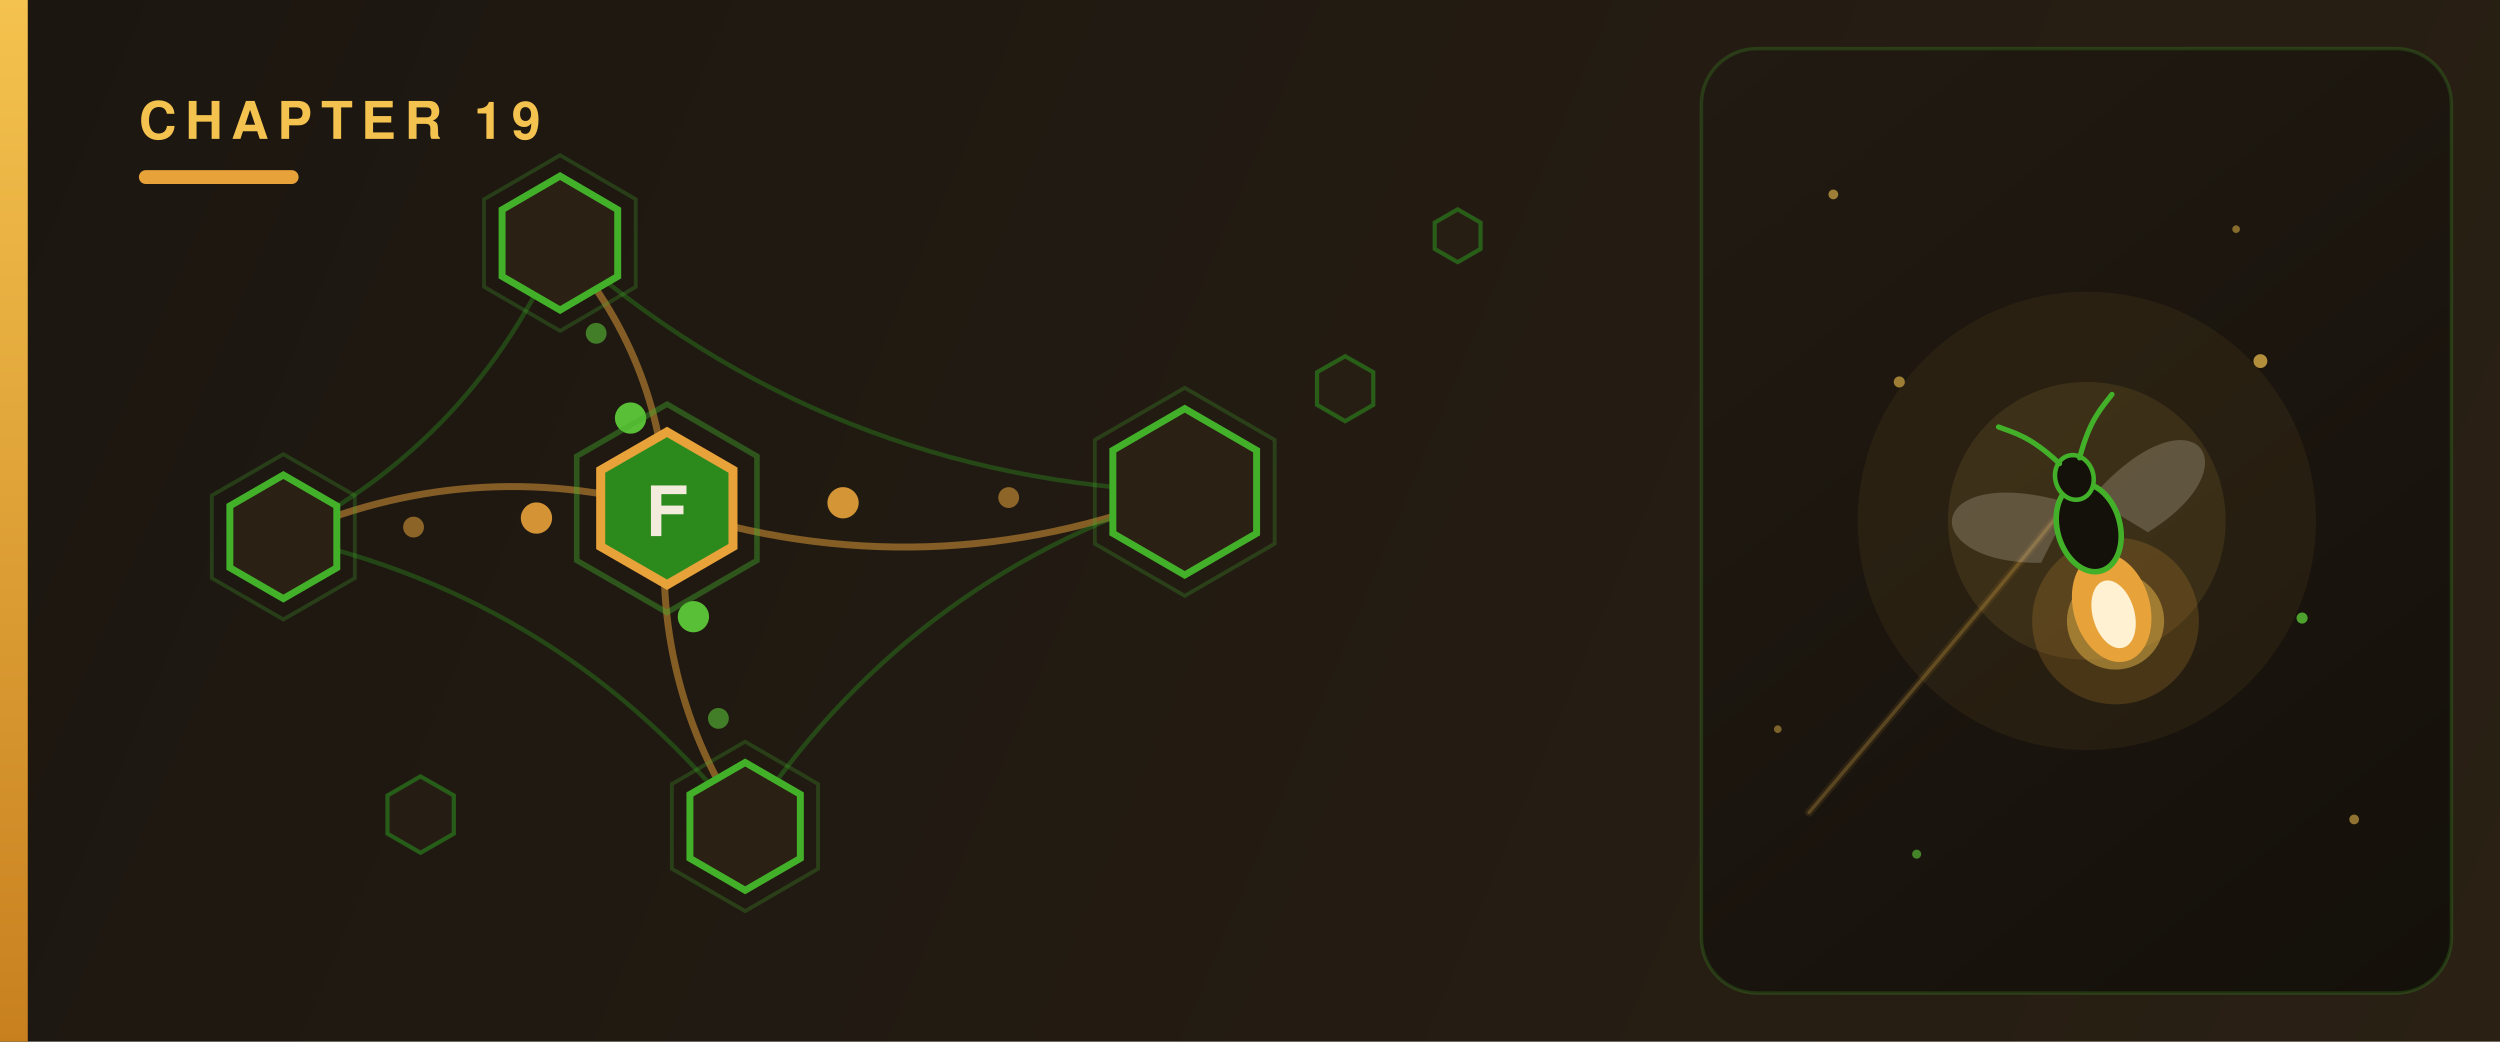
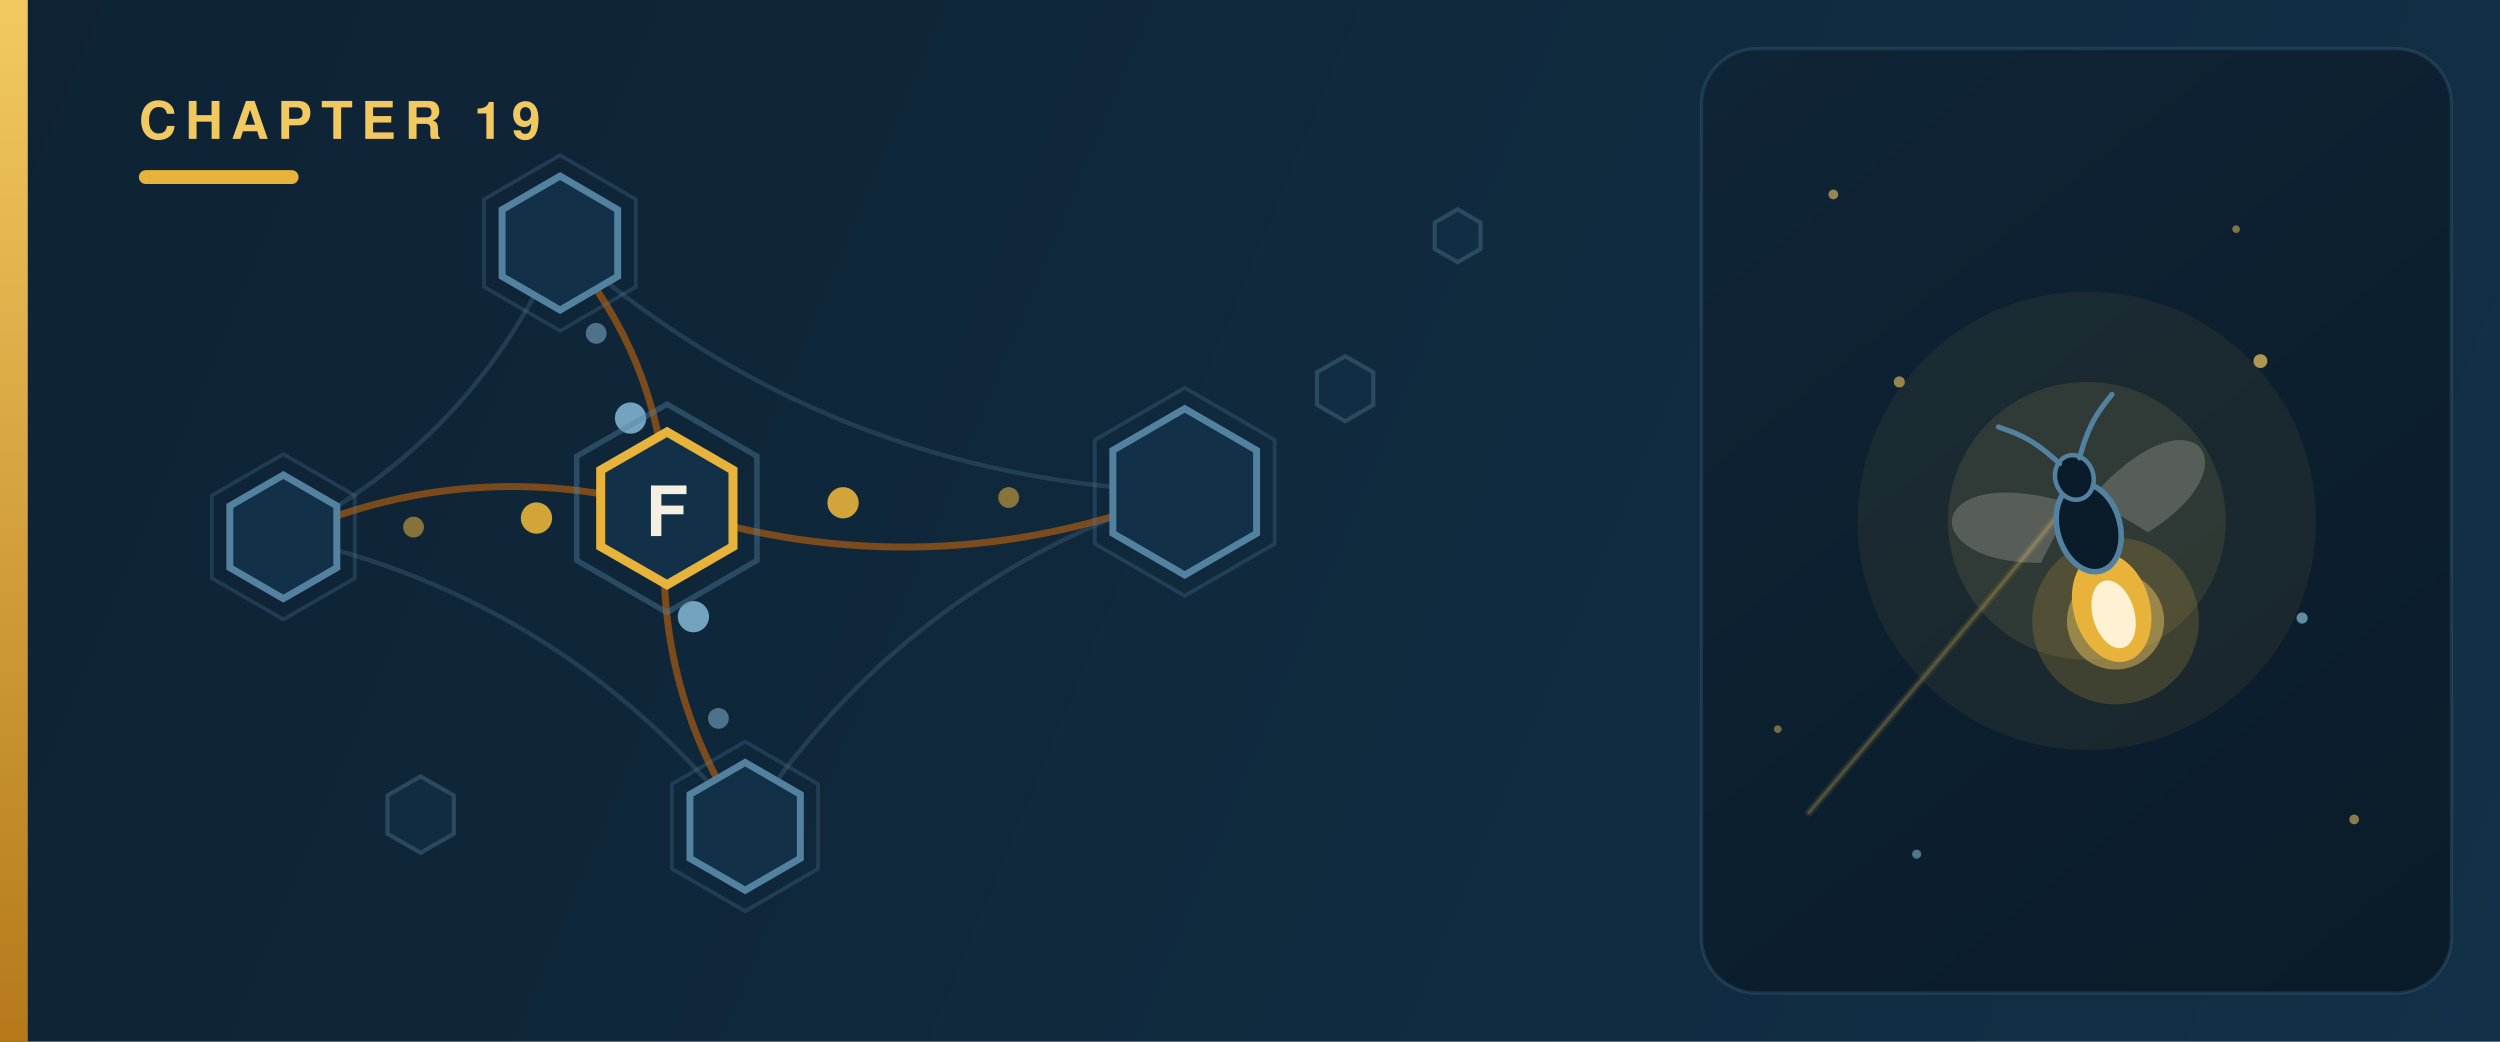
<svg xmlns="http://www.w3.org/2000/svg" viewBox="0 0 720 300" role="img" aria-label="Firefly for Java by Example — opener for chapter 19" font-family="Avenir Next,Avenir,Helvetica Neue,Helvetica,Arial,sans-serif">
  <defs>
    <linearGradient id="fld" x1="0" y1="0" x2="720" y2="300" gradientUnits="userSpaceOnUse">
-       <stop offset="0" stop-color="#1B1610" />
-       <stop offset="1" stop-color="#2A2014" />
+       <stop offset="0" stop-color="#0E2233" />
+       <stop offset="1" stop-color="#123047" />
    </linearGradient>
    <linearGradient id="pnl" x1="490" y1="14" x2="706" y2="286" gradientUnits="userSpaceOnUse">
-       <stop offset="0" stop-color="#211A12" />
-       <stop offset="1" stop-color="#14100A" />
+       <stop offset="0" stop-color="#0F2436" />
+       <stop offset="1" stop-color="#0A1B29" />
    </linearGradient>
    <linearGradient id="grh" x1="0" y1="0" x2="0" y2="300" gradientUnits="userSpaceOnUse">
-       <stop offset="0" stop-color="#f4c24e" />
-       <stop offset="1" stop-color="#c8801f" />
+       <stop offset="0" stop-color="#F2C961" />
+       <stop offset="1" stop-color="#B5791A" />
    </linearGradient>
  </defs>
  <rect width="720" height="300" fill="url(#fld)" />
  <rect x="0" y="0" width="8" height="300" fill="url(#grh)" />
  <rect x="490" y="14" width="216" height="272" rx="16" fill="url(#pnl)" />
-   <rect x="490" y="14" width="216" height="272" rx="16" fill="none" stroke="#43b02a" stroke-width="1" opacity="0.22" />
-   <g fill="#f4c24e">
+   <rect x="490" y="14" width="216" height="272" rx="16" fill="none" stroke="#5382A1" stroke-width="1" opacity="0.22" />
+   <g fill="#F2C961">
    <circle cx="528" cy="56" r="1.4" opacity="0.6" />
    <circle cx="678" cy="236" r="1.4" opacity="0.55" />
    <circle cx="644" cy="66" r="1.1" opacity="0.5" />
    <circle cx="512" cy="210" r="1.1" opacity="0.45" />
  </g>
-   <circle cx="552" cy="246" r="1.3" fill="#5fd13a" opacity="0.6" />
-   <text x="40" y="40" fill="#f4c24e" font-size="15" font-weight="800" letter-spacing="2.5">CHAPTER 19</text>
-   <rect x="40" y="49" width="46" height="4" rx="2" fill="#e8a23a" />
-   <polygon points="395.5,116.6 387.4,121.3 379.3,116.6 379.3,107.2 387.4,102.6 395.5,107.2" fill="#2A2014" stroke="#2c8a1c" stroke-width="1.2" opacity="0.6" />
-   <polygon points="426.4,71.7 419.8,75.5 413.2,71.7 413.2,64.1 419.8,60.3 426.4,64.1" fill="#2A2014" stroke="#2c8a1c" stroke-width="1.2" opacity="0.6" />
-   <polygon points="130.7,240.1 121.1,245.6 111.6,240.1 111.6,229.1 121.1,223.6 130.7,229.1" fill="#2A2014" stroke="#2c8a1c" stroke-width="1.2" opacity="0.6" />
-   <g fill="none" stroke="#e8a23a" stroke-width="2" opacity="0.50">
+   <circle cx="552" cy="246" r="1.3" fill="#7FB0CE" opacity="0.6" />
+   <text x="40" y="40" fill="#F2C961" font-size="15" font-weight="800" letter-spacing="2.5">CHAPTER 19</text>
+   <rect x="40" y="49" width="46" height="4" rx="2" fill="#E8B33A" />
+   <polygon points="395.5,116.6 387.4,121.3 379.3,116.6 379.3,107.2 387.4,102.6 395.5,107.2" fill="#123047" stroke="#3E6178" stroke-width="1.2" opacity="0.6" />
+   <polygon points="426.4,71.7 419.8,75.5 413.2,71.7 413.2,64.1 419.8,60.3 426.4,64.1" fill="#123047" stroke="#3E6178" stroke-width="1.2" opacity="0.6" />
+   <polygon points="130.7,240.1 121.1,245.6 111.6,240.1 111.6,229.1 121.1,223.6 130.7,229.1" fill="#123047" stroke="#3E6178" stroke-width="1.2" opacity="0.6" />
+   <g fill="none" stroke="#E76F00" stroke-width="2" opacity="0.50">
    <path d="M192.1,146.4 Q267.5,170.9 341.2,141.6" />
    <path d="M192.1,146.4 Q186.8,196.3 214.6,238.0" />
    <path d="M192.1,146.4 Q135.3,130.6 81.6,154.6" />
    <path d="M192.1,146.4 Q190.4,102.7 161.3,70.0" />
  </g>
-   <g fill="none" stroke="#2c8a1c" stroke-width="1.3" opacity="0.4">
+   <g fill="none" stroke="#3E6178" stroke-width="1.3" opacity="0.4">
    <path d="M341.2,141.6 Q260.5,167.0 214.6,238.0" />
    <path d="M214.6,238.0 Q163.1,172.4 81.6,154.6" />
    <path d="M81.6,154.6 Q136.7,126.7 161.3,70.0" />
    <path d="M161.3,70.0 Q238.3,138.2 341.2,141.6" />
  </g>
-   <circle cx="242.8" cy="144.8" r="4.5" fill="#e8a23a" opacity="0.9" />
-   <circle cx="290.5" cy="143.3" r="3.0" fill="#e8a23a" opacity="0.55" />
-   <circle cx="199.7" cy="177.6" r="4.5" fill="#5fd13a" opacity="0.9" />
-   <circle cx="206.9" cy="206.9" r="3.0" fill="#5fd13a" opacity="0.55" />
-   <circle cx="154.5" cy="149.2" r="4.5" fill="#e8a23a" opacity="0.9" />
-   <circle cx="119.1" cy="151.8" r="3.0" fill="#e8a23a" opacity="0.55" />
-   <circle cx="181.6" cy="120.4" r="4.5" fill="#5fd13a" opacity="0.9" />
-   <circle cx="171.7" cy="96.0" r="3.0" fill="#5fd13a" opacity="0.55" />
-   <polygon points="367.1,156.6 341.2,171.6 315.3,156.6 315.3,126.7 341.2,111.7 367.1,126.7" fill="none" stroke="#43b02a" stroke-width="1.1" opacity="0.25" />
-   <polygon points="361.9,153.6 341.2,165.6 320.5,153.6 320.5,129.7 341.2,117.7 361.9,129.7" fill="#2A2014" stroke="#43b02a" stroke-width="2.0" />
-   <polygon points="235.6,250.2 214.6,262.4 193.5,250.2 193.5,225.8 214.6,213.6 235.6,225.8" fill="none" stroke="#43b02a" stroke-width="1.1" opacity="0.25" />
-   <polygon points="230.5,247.2 214.6,256.4 198.7,247.2 198.7,228.8 214.6,219.6 230.5,228.8" fill="#2A2014" stroke="#43b02a" stroke-width="2.0" />
-   <polygon points="102.2,166.5 81.6,178.4 61.0,166.5 61.0,142.7 81.6,130.8 102.2,142.7" fill="none" stroke="#43b02a" stroke-width="1.1" opacity="0.25" />
-   <polygon points="97.0,163.5 81.6,172.4 66.2,163.5 66.2,145.7 81.6,136.8 97.0,145.7" fill="#2A2014" stroke="#43b02a" stroke-width="2.0" />
-   <polygon points="183.1,82.6 161.3,95.3 139.4,82.6 139.4,57.4 161.3,44.7 183.1,57.4" fill="none" stroke="#43b02a" stroke-width="1.1" opacity="0.25" />
-   <polygon points="177.9,79.6 161.3,89.3 144.6,79.6 144.6,60.4 161.3,50.7 177.9,60.4" fill="#2A2014" stroke="#43b02a" stroke-width="2.0" />
-   <polygon points="218.0,161.4 192.1,176.4 166.1,161.4 166.1,131.4 192.1,116.4 218.0,131.4" fill="none" stroke="#43b02a" stroke-width="1.6" opacity="0.4" />
-   <polygon points="211.1,157.4 192.1,168.4 173.0,157.4 173.0,135.4 192.1,124.4 211.1,135.4" fill="#2c8a1c" stroke="#e8a23a" stroke-width="2.6" />
-   <text x="192.1" y="147.4" text-anchor="middle" dominant-baseline="middle" fill="#f3ecdd" font-size="20" font-weight="800" letter-spacing="-1">F</text>
+   <circle cx="242.8" cy="144.8" r="4.5" fill="#E8B33A" opacity="0.9" />
+   <circle cx="290.5" cy="143.3" r="3.0" fill="#E8B33A" opacity="0.55" />
+   <circle cx="199.7" cy="177.6" r="4.5" fill="#7FB0CE" opacity="0.9" />
+   <circle cx="206.9" cy="206.9" r="3.0" fill="#7FB0CE" opacity="0.55" />
+   <circle cx="154.5" cy="149.2" r="4.5" fill="#E8B33A" opacity="0.9" />
+   <circle cx="119.1" cy="151.8" r="3.0" fill="#E8B33A" opacity="0.55" />
+   <circle cx="181.6" cy="120.4" r="4.5" fill="#7FB0CE" opacity="0.9" />
+   <circle cx="171.7" cy="96.0" r="3.0" fill="#7FB0CE" opacity="0.55" />
+   <polygon points="367.1,156.6 341.2,171.6 315.3,156.6 315.3,126.7 341.2,111.7 367.1,126.7" fill="none" stroke="#5382A1" stroke-width="1.1" opacity="0.25" />
+   <polygon points="361.9,153.6 341.2,165.6 320.5,153.6 320.5,129.7 341.2,117.7 361.9,129.7" fill="#123047" stroke="#5382A1" stroke-width="2.0" />
+   <polygon points="235.6,250.2 214.6,262.4 193.5,250.2 193.5,225.8 214.6,213.6 235.6,225.8" fill="none" stroke="#5382A1" stroke-width="1.1" opacity="0.25" />
+   <polygon points="230.5,247.2 214.6,256.4 198.7,247.2 198.7,228.8 214.6,219.6 230.5,228.8" fill="#123047" stroke="#5382A1" stroke-width="2.0" />
+   <polygon points="102.2,166.5 81.6,178.4 61.0,166.5 61.0,142.7 81.6,130.8 102.2,142.7" fill="none" stroke="#5382A1" stroke-width="1.1" opacity="0.25" />
+   <polygon points="97.0,163.5 81.6,172.4 66.2,163.5 66.2,145.7 81.6,136.8 97.0,145.7" fill="#123047" stroke="#5382A1" stroke-width="2.0" />
+   <polygon points="183.1,82.6 161.3,95.3 139.4,82.6 139.4,57.4 161.3,44.7 183.1,57.4" fill="none" stroke="#5382A1" stroke-width="1.1" opacity="0.25" />
+   <polygon points="177.9,79.6 161.3,89.3 144.6,79.6 144.6,60.4 161.3,50.7 177.9,60.4" fill="#123047" stroke="#5382A1" stroke-width="2.0" />
+   <polygon points="218.0,161.4 192.1,176.4 166.1,161.4 166.1,131.4 192.1,116.4 218.0,131.4" fill="none" stroke="#5382A1" stroke-width="1.6" opacity="0.4" />
+   <polygon points="211.1,157.4 192.1,168.4 173.0,157.4 173.0,135.4 192.1,124.4 211.1,135.4" fill="#123047" stroke="#E8B33A" stroke-width="2.6" />
+   <text x="192.1" y="147.4" text-anchor="middle" dominant-baseline="middle" fill="#F5EFE2" font-size="20" font-weight="800" letter-spacing="-1">F</text>
  <g transform="translate(601,150)">
-     <circle r="66" fill="#e8a23a" opacity="0.07" />
-     <circle r="40" fill="#f4c24e" opacity="0.10" />
-     <path d="M-80,84 C-46,44 -24,18 -8,-2" fill="none" stroke="#e8a23a" stroke-width="2.4" opacity="0.10" stroke-linecap="round" />
-     <path d="M-80,84 C-46,44 -24,18 -8,-2" fill="none" stroke="#f4c24e" stroke-width="1" opacity="0.22" stroke-linecap="round" />
+     <circle r="66" fill="#E8B33A" opacity="0.07" />
+     <circle r="40" fill="#F2C961" opacity="0.10" />
+     <path d="M-80,84 C-46,44 -24,18 -8,-2" fill="none" stroke="#E8B33A" stroke-width="2.4" opacity="0.10" stroke-linecap="round" />
+     <path d="M-80,84 C-46,44 -24,18 -8,-2" fill="none" stroke="#F2C961" stroke-width="1" opacity="0.22" stroke-linecap="round" />
    <g transform="rotate(-16)">
-       <circle cx="0" cy="30" r="24" fill="#e8a23a" opacity="0.18" />
-       <circle cx="0" cy="30" r="14" fill="#f4c24e" opacity="0.45" />
-       <path d="M-3,-6 C-40,-30 -52,-2 -16,8 Z" fill="#f3ecdd" opacity="0.20" />
-       <path d="M3,-6 C40,-30 52,-2 16,8 Z" fill="#f3ecdd" opacity="0.20" />
-       <ellipse cx="0" cy="26" rx="11" ry="16" fill="#e8a23a" />
+       <circle cx="0" cy="30" r="24" fill="#E8B33A" opacity="0.18" />
+       <circle cx="0" cy="30" r="14" fill="#F2C961" opacity="0.45" />
+       <path d="M-3,-6 C-40,-30 -52,-2 -16,8 Z" fill="#F5EFE2" opacity="0.20" />
+       <path d="M3,-6 C40,-30 52,-2 16,8 Z" fill="#F5EFE2" opacity="0.20" />
+       <ellipse cx="0" cy="26" rx="11" ry="16" fill="#E8B33A" />
      <ellipse cx="0" cy="28" rx="6" ry="10" fill="#fff1d2" />
-       <ellipse cx="0" cy="2" rx="9" ry="13" fill="#14100A" stroke="#43b02a" stroke-width="1.6" />
-       <ellipse cx="0" cy="-13" rx="5.5" ry="6.5" fill="#14100A" stroke="#43b02a" stroke-width="1.3" />
-       <path d="M-3,-18 C-9,-28 -13,-30 -17,-33" fill="none" stroke="#43b02a" stroke-width="1.5" stroke-linecap="round" />
-       <path d="M3,-18 C9,-28 13,-30 17,-33" fill="none" stroke="#43b02a" stroke-width="1.5" stroke-linecap="round" />
+       <ellipse cx="0" cy="2" rx="9" ry="13" fill="#0A1B29" stroke="#5382A1" stroke-width="1.6" />
+       <ellipse cx="0" cy="-13" rx="5.5" ry="6.5" fill="#0A1B29" stroke="#5382A1" stroke-width="1.3" />
+       <path d="M-3,-18 C-9,-28 -13,-30 -17,-33" fill="none" stroke="#5382A1" stroke-width="1.5" stroke-linecap="round" />
+       <path d="M3,-18 C9,-28 13,-30 17,-33" fill="none" stroke="#5382A1" stroke-width="1.5" stroke-linecap="round" />
    </g>
-     <circle cx="50" cy="-46" r="2" fill="#f4c24e" opacity="0.7" />
-     <circle cx="62" cy="28" r="1.6" fill="#5fd13a" opacity="0.75" />
-     <circle cx="-54" cy="-40" r="1.6" fill="#f4c24e" opacity="0.6" />
+     <circle cx="50" cy="-46" r="2" fill="#F2C961" opacity="0.7" />
+     <circle cx="62" cy="28" r="1.6" fill="#7FB0CE" opacity="0.75" />
+     <circle cx="-54" cy="-40" r="1.6" fill="#F2C961" opacity="0.6" />
  </g>
</svg>
